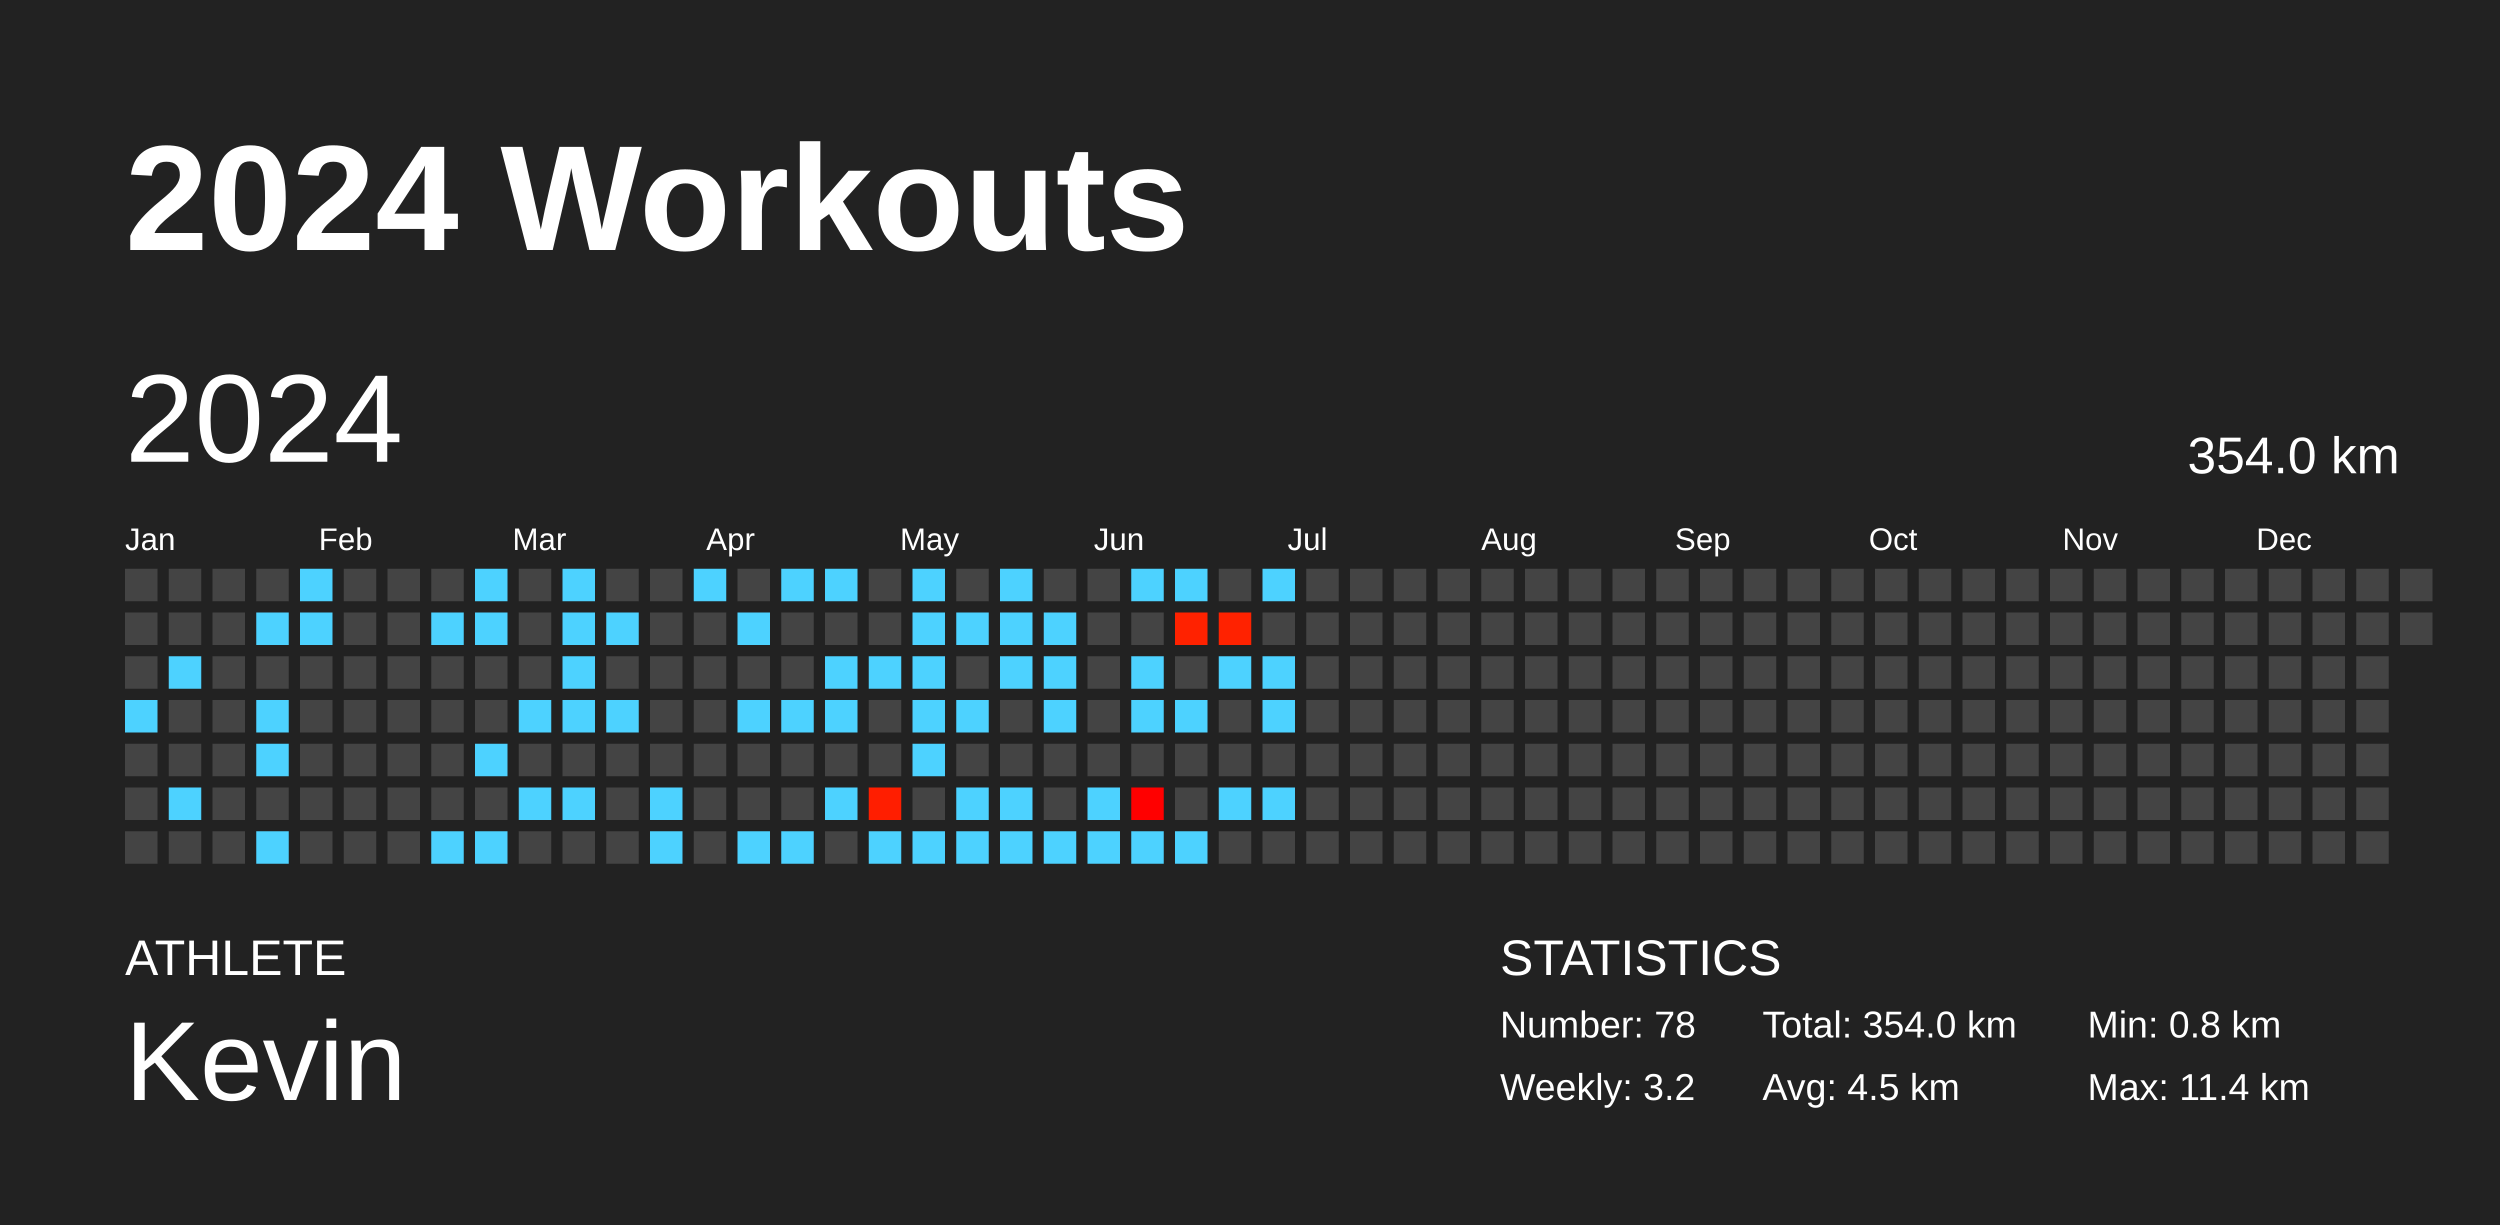
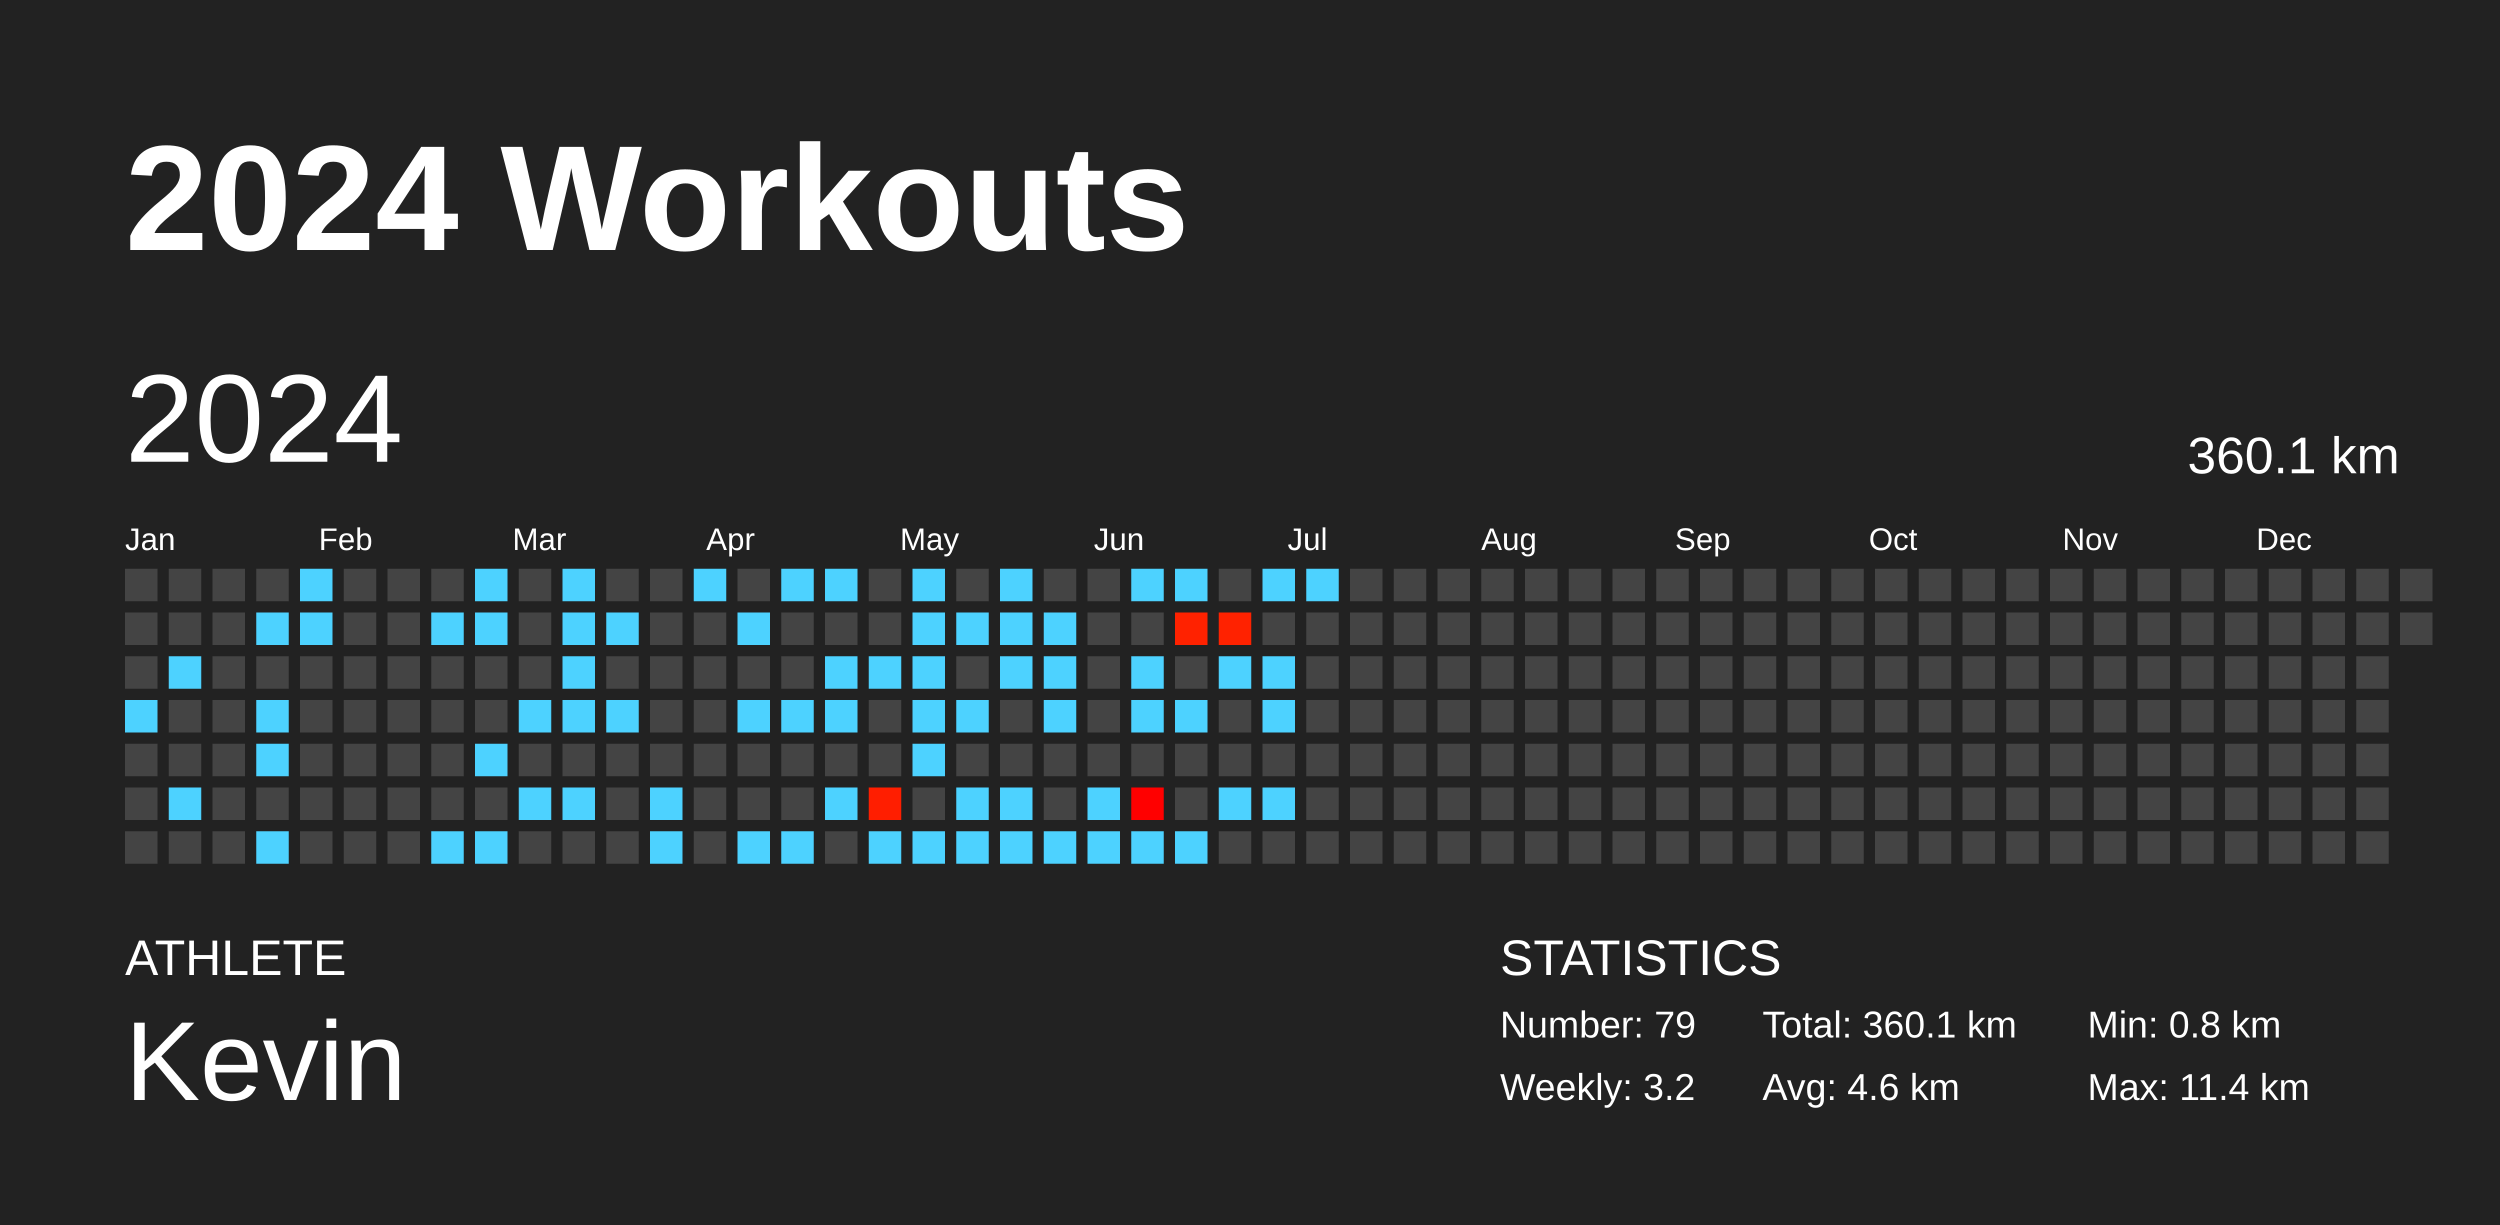
<svg xmlns="http://www.w3.org/2000/svg" baseProfile="full" height="98mm" version="1.1" viewBox="0,0,200,98" width="200mm">
  <defs />
  <rect fill="#222222" height="98" width="200" x="0" y="0" />
  <text fill="#FFFFFF" style="font-size:12px; font-family:Arial; font-weight:bold;" x="10" y="20">2024 Workouts</text>
  <text fill="#FFFFFF" style="font-size:4px; font-family:Arial" x="10" y="78">ATHLETE</text>
  <text fill="#FFFFFF" style="font-size:9px; font-family:Arial" x="10" y="88">Kevin</text>
  <text fill="#FFFFFF" style="font-size:4px; font-family:Arial" x="120" y="78">STATISTICS</text>
-   <text fill="#FFFFFF" style="font-size:3px; font-family:Arial" x="120" y="83">Number: 78</text>
+   <text fill="#FFFFFF" style="font-size:3px; font-family:Arial" x="120" y="83">Number: 79</text>
  <text fill="#FFFFFF" style="font-size:3px; font-family:Arial" x="120" y="88">Weekly: 3.2</text>
-   <text fill="#FFFFFF" style="font-size:3px; font-family:Arial" x="141" y="83">Total: 354.0 km</text>
-   <text fill="#FFFFFF" style="font-size:3px; font-family:Arial" x="141" y="88">Avg: 4.5 km</text>
+   <text fill="#FFFFFF" style="font-size:3px; font-family:Arial" x="141" y="83">Total: 360.1 km</text>
+   <text fill="#FFFFFF" style="font-size:3px; font-family:Arial" x="141" y="88">Avg: 4.6 km</text>
  <text fill="#FFFFFF" style="font-size:3px; font-family:Arial" x="167" y="83">Min: 0.8 km</text>
  <text fill="#FFFFFF" style="font-size:3px; font-family:Arial" x="167" y="88">Max: 11.4 km</text>
  <text dominant-baseline="hanging" fill="#FFFFFF" style="font-size:10.0px; font-family:Arial;" x="10" y="30">2024</text>
-   <text dominant-baseline="hanging" fill="#FFFFFF" style="font-size:4.125px; font-family:Arial;" x="175" y="35">354.0 km</text>
+   <text dominant-baseline="hanging" fill="#FFFFFF" style="font-size:4.125px; font-family:Arial;" x="175" y="35">360.1 km</text>
  <text fill="#FFFFFF" style="font-size:2.5px; font-family:Arial" x="10.0" y="44">Jan</text>
  <text fill="#FFFFFF" style="font-size:2.5px; font-family:Arial" x="25.5" y="44">Feb</text>
  <text fill="#FFFFFF" style="font-size:2.5px; font-family:Arial" x="41.0" y="44">Mar</text>
  <text fill="#FFFFFF" style="font-size:2.5px; font-family:Arial" x="56.5" y="44">Apr</text>
  <text fill="#FFFFFF" style="font-size:2.5px; font-family:Arial" x="72.0" y="44">May</text>
  <text fill="#FFFFFF" style="font-size:2.5px; font-family:Arial" x="87.5" y="44">Jun</text>
  <text fill="#FFFFFF" style="font-size:2.5px; font-family:Arial" x="103.0" y="44">Jul</text>
  <text fill="#FFFFFF" style="font-size:2.5px; font-family:Arial" x="118.5" y="44">Aug</text>
  <text fill="#FFFFFF" style="font-size:2.5px; font-family:Arial" x="134.0" y="44">Sep</text>
  <text fill="#FFFFFF" style="font-size:2.5px; font-family:Arial" x="149.5" y="44">Oct</text>
  <text fill="#FFFFFF" style="font-size:2.5px; font-family:Arial" x="165.0" y="44">Nov</text>
  <text fill="#FFFFFF" style="font-size:2.5px; font-family:Arial" x="180.5" y="44">Dec</text>
  <rect fill="#444444" height="2.6" width="2.6" x="10.0" y="45.5" />
  <rect fill="#444444" height="2.6" width="2.6" x="10.0" y="49.0" />
  <rect fill="#444444" height="2.6" width="2.6" x="10.0" y="52.5" />
  <rect fill="#4dd2ff" height="2.6" width="2.6" x="10.0" y="56.0" />
  <rect fill="#444444" height="2.6" width="2.6" x="10.0" y="59.5" />
  <rect fill="#444444" height="2.6" width="2.6" x="10.0" y="63.0" />
  <rect fill="#444444" height="2.6" width="2.6" x="10.0" y="66.5" />
  <rect fill="#444444" height="2.6" width="2.6" x="13.5" y="45.5" />
  <rect fill="#444444" height="2.6" width="2.6" x="13.5" y="49.0" />
  <rect fill="#4dd2ff" height="2.6" width="2.6" x="13.5" y="52.5" />
  <rect fill="#444444" height="2.6" width="2.6" x="13.5" y="56.0" />
  <rect fill="#444444" height="2.6" width="2.6" x="13.5" y="59.5" />
  <rect fill="#4dd2ff" height="2.6" width="2.6" x="13.5" y="63.0" />
  <rect fill="#444444" height="2.6" width="2.6" x="13.5" y="66.5" />
  <rect fill="#444444" height="2.6" width="2.6" x="17.0" y="45.5" />
  <rect fill="#444444" height="2.6" width="2.6" x="17.0" y="49.0" />
  <rect fill="#444444" height="2.6" width="2.6" x="17.0" y="52.5" />
  <rect fill="#444444" height="2.6" width="2.6" x="17.0" y="56.0" />
  <rect fill="#444444" height="2.6" width="2.6" x="17.0" y="59.5" />
  <rect fill="#444444" height="2.6" width="2.6" x="17.0" y="63.0" />
  <rect fill="#444444" height="2.6" width="2.6" x="17.0" y="66.5" />
  <rect fill="#444444" height="2.6" width="2.6" x="20.5" y="45.5" />
  <rect fill="#4dd2ff" height="2.6" width="2.6" x="20.5" y="49.0" />
  <rect fill="#444444" height="2.6" width="2.6" x="20.5" y="52.5" />
  <rect fill="#4dd2ff" height="2.6" width="2.6" x="20.5" y="56.0" />
  <rect fill="#4dd2ff" height="2.6" width="2.6" x="20.5" y="59.5" />
  <rect fill="#444444" height="2.6" width="2.6" x="20.5" y="63.0" />
  <rect fill="#4dd2ff" height="2.6" width="2.6" x="20.5" y="66.5" />
  <rect fill="#4dd2ff" height="2.6" width="2.6" x="24.0" y="45.5" />
  <rect fill="#4dd2ff" height="2.6" width="2.6" x="24.0" y="49.0" />
  <rect fill="#444444" height="2.6" width="2.6" x="24.0" y="52.5" />
  <rect fill="#444444" height="2.6" width="2.6" x="24.0" y="56.0" />
  <rect fill="#444444" height="2.6" width="2.6" x="24.0" y="59.5" />
  <rect fill="#444444" height="2.6" width="2.6" x="24.0" y="63.0" />
  <rect fill="#444444" height="2.6" width="2.6" x="24.0" y="66.5" />
  <rect fill="#444444" height="2.6" width="2.6" x="27.5" y="45.5" />
  <rect fill="#444444" height="2.6" width="2.6" x="27.5" y="49.0" />
  <rect fill="#444444" height="2.6" width="2.6" x="27.5" y="52.5" />
  <rect fill="#444444" height="2.6" width="2.6" x="27.5" y="56.0" />
  <rect fill="#444444" height="2.6" width="2.6" x="27.5" y="59.5" />
  <rect fill="#444444" height="2.6" width="2.6" x="27.5" y="63.0" />
  <rect fill="#444444" height="2.6" width="2.6" x="27.5" y="66.5" />
  <rect fill="#444444" height="2.6" width="2.6" x="31.0" y="45.5" />
  <rect fill="#444444" height="2.6" width="2.6" x="31.0" y="49.0" />
  <rect fill="#444444" height="2.6" width="2.6" x="31.0" y="52.5" />
  <rect fill="#444444" height="2.6" width="2.6" x="31.0" y="56.0" />
  <rect fill="#444444" height="2.6" width="2.6" x="31.0" y="59.5" />
  <rect fill="#444444" height="2.6" width="2.6" x="31.0" y="63.0" />
  <rect fill="#444444" height="2.6" width="2.6" x="31.0" y="66.5" />
  <rect fill="#444444" height="2.6" width="2.6" x="34.5" y="45.5" />
  <rect fill="#4dd2ff" height="2.6" width="2.6" x="34.5" y="49.0" />
  <rect fill="#444444" height="2.6" width="2.6" x="34.5" y="52.5" />
  <rect fill="#444444" height="2.6" width="2.6" x="34.5" y="56.0" />
  <rect fill="#444444" height="2.6" width="2.6" x="34.5" y="59.5" />
  <rect fill="#444444" height="2.6" width="2.6" x="34.5" y="63.0" />
  <rect fill="#4dd2ff" height="2.6" width="2.6" x="34.5" y="66.5" />
  <rect fill="#4dd2ff" height="2.6" width="2.6" x="38.0" y="45.5" />
  <rect fill="#4dd2ff" height="2.6" width="2.6" x="38.0" y="49.0" />
  <rect fill="#444444" height="2.6" width="2.6" x="38.0" y="52.5" />
  <rect fill="#444444" height="2.6" width="2.6" x="38.0" y="56.0" />
  <rect fill="#4dd2ff" height="2.6" width="2.6" x="38.0" y="59.5" />
  <rect fill="#444444" height="2.6" width="2.6" x="38.0" y="63.0" />
  <rect fill="#4dd2ff" height="2.6" width="2.6" x="38.0" y="66.5" />
  <rect fill="#444444" height="2.6" width="2.6" x="41.5" y="45.5" />
  <rect fill="#444444" height="2.6" width="2.6" x="41.5" y="49.0" />
  <rect fill="#444444" height="2.6" width="2.6" x="41.5" y="52.5" />
  <rect fill="#4dd2ff" height="2.6" width="2.6" x="41.5" y="56.0" />
  <rect fill="#444444" height="2.6" width="2.6" x="41.5" y="59.5" />
  <rect fill="#4dd2ff" height="2.6" width="2.6" x="41.5" y="63.0" />
  <rect fill="#444444" height="2.6" width="2.6" x="41.5" y="66.5" />
  <rect fill="#4dd2ff" height="2.6" width="2.6" x="45.0" y="45.5" />
  <rect fill="#4dd2ff" height="2.6" width="2.6" x="45.0" y="49.0" />
  <rect fill="#4dd2ff" height="2.6" width="2.6" x="45.0" y="52.5" />
  <rect fill="#4dd2ff" height="2.6" width="2.6" x="45.0" y="56.0" />
  <rect fill="#444444" height="2.6" width="2.6" x="45.0" y="59.5" />
  <rect fill="#4dd2ff" height="2.6" width="2.6" x="45.0" y="63.0" />
  <rect fill="#444444" height="2.6" width="2.6" x="45.0" y="66.5" />
  <rect fill="#444444" height="2.6" width="2.6" x="48.5" y="45.5" />
  <rect fill="#4dd2ff" height="2.6" width="2.6" x="48.5" y="49.0" />
  <rect fill="#444444" height="2.6" width="2.6" x="48.5" y="52.5" />
  <rect fill="#4dd2ff" height="2.6" width="2.6" x="48.5" y="56.0" />
  <rect fill="#444444" height="2.6" width="2.6" x="48.5" y="59.5" />
  <rect fill="#444444" height="2.6" width="2.6" x="48.5" y="63.0" />
  <rect fill="#444444" height="2.6" width="2.6" x="48.5" y="66.5" />
  <rect fill="#444444" height="2.6" width="2.6" x="52.0" y="45.5" />
  <rect fill="#444444" height="2.6" width="2.6" x="52.0" y="49.0" />
  <rect fill="#444444" height="2.6" width="2.6" x="52.0" y="52.5" />
  <rect fill="#444444" height="2.6" width="2.6" x="52.0" y="56.0" />
  <rect fill="#444444" height="2.6" width="2.6" x="52.0" y="59.5" />
  <rect fill="#4dd2ff" height="2.6" width="2.6" x="52.0" y="63.0" />
  <rect fill="#4dd2ff" height="2.6" width="2.6" x="52.0" y="66.5" />
  <rect fill="#4dd2ff" height="2.6" width="2.6" x="55.5" y="45.5" />
  <rect fill="#444444" height="2.6" width="2.6" x="55.5" y="49.0" />
  <rect fill="#444444" height="2.6" width="2.6" x="55.5" y="52.5" />
  <rect fill="#444444" height="2.6" width="2.6" x="55.5" y="56.0" />
  <rect fill="#444444" height="2.6" width="2.6" x="55.5" y="59.5" />
  <rect fill="#444444" height="2.6" width="2.6" x="55.5" y="63.0" />
  <rect fill="#444444" height="2.6" width="2.6" x="55.5" y="66.5" />
  <rect fill="#444444" height="2.6" width="2.6" x="59.0" y="45.5" />
  <rect fill="#4dd2ff" height="2.6" width="2.6" x="59.0" y="49.0" />
  <rect fill="#444444" height="2.6" width="2.6" x="59.0" y="52.5" />
  <rect fill="#4dd2ff" height="2.6" width="2.6" x="59.0" y="56.0" />
  <rect fill="#444444" height="2.6" width="2.6" x="59.0" y="59.5" />
  <rect fill="#444444" height="2.6" width="2.6" x="59.0" y="63.0" />
  <rect fill="#4dd2ff" height="2.6" width="2.6" x="59.0" y="66.5" />
  <rect fill="#4dd2ff" height="2.6" width="2.6" x="62.5" y="45.5" />
  <rect fill="#444444" height="2.6" width="2.6" x="62.5" y="49.0" />
  <rect fill="#444444" height="2.6" width="2.6" x="62.5" y="52.5" />
  <rect fill="#4dd2ff" height="2.6" width="2.6" x="62.5" y="56.0" />
  <rect fill="#444444" height="2.6" width="2.6" x="62.5" y="59.5" />
  <rect fill="#444444" height="2.6" width="2.6" x="62.5" y="63.0" />
  <rect fill="#4dd2ff" height="2.6" width="2.6" x="62.5" y="66.5" />
  <rect fill="#4dd2ff" height="2.6" width="2.6" x="66.0" y="45.5" />
  <rect fill="#444444" height="2.6" width="2.6" x="66.0" y="49.0" />
  <rect fill="#4dd2ff" height="2.6" width="2.6" x="66.0" y="52.5" />
  <rect fill="#4dd2ff" height="2.6" width="2.6" x="66.0" y="56.0" />
  <rect fill="#444444" height="2.6" width="2.6" x="66.0" y="59.5" />
  <rect fill="#4dd2ff" height="2.6" width="2.6" x="66.0" y="63.0" />
  <rect fill="#444444" height="2.6" width="2.6" x="66.0" y="66.5" />
  <rect fill="#444444" height="2.6" width="2.6" x="69.5" y="45.5" />
  <rect fill="#444444" height="2.6" width="2.6" x="69.5" y="49.0" />
  <rect fill="#4dd2ff" height="2.6" width="2.6" x="69.5" y="52.5" />
  <rect fill="#444444" height="2.6" width="2.6" x="69.5" y="56.0" />
  <rect fill="#444444" height="2.6" width="2.6" x="69.5" y="59.5" />
  <rect fill="#ff1e00" height="2.6" width="2.6" x="69.5" y="63.0" />
  <rect fill="#4dd2ff" height="2.6" width="2.6" x="69.5" y="66.5" />
  <rect fill="#4dd2ff" height="2.6" width="2.6" x="73.0" y="45.5" />
  <rect fill="#4dd2ff" height="2.6" width="2.6" x="73.0" y="49.0" />
  <rect fill="#4dd2ff" height="2.6" width="2.6" x="73.0" y="52.5" />
  <rect fill="#4dd2ff" height="2.6" width="2.6" x="73.0" y="56.0" />
  <rect fill="#4dd2ff" height="2.6" width="2.6" x="73.0" y="59.5" />
  <rect fill="#444444" height="2.6" width="2.6" x="73.0" y="63.0" />
  <rect fill="#4dd2ff" height="2.6" width="2.6" x="73.0" y="66.5" />
  <rect fill="#444444" height="2.6" width="2.6" x="76.5" y="45.5" />
  <rect fill="#4dd2ff" height="2.6" width="2.6" x="76.5" y="49.0" />
  <rect fill="#444444" height="2.6" width="2.6" x="76.5" y="52.5" />
  <rect fill="#4dd2ff" height="2.6" width="2.6" x="76.5" y="56.0" />
  <rect fill="#444444" height="2.6" width="2.6" x="76.5" y="59.5" />
  <rect fill="#4dd2ff" height="2.6" width="2.6" x="76.5" y="63.0" />
  <rect fill="#4dd2ff" height="2.6" width="2.6" x="76.5" y="66.5" />
  <rect fill="#4dd2ff" height="2.6" width="2.6" x="80.0" y="45.5" />
  <rect fill="#4dd2ff" height="2.6" width="2.6" x="80.0" y="49.0" />
  <rect fill="#4dd2ff" height="2.6" width="2.6" x="80.0" y="52.5" />
  <rect fill="#444444" height="2.6" width="2.6" x="80.0" y="56.0" />
  <rect fill="#444444" height="2.6" width="2.6" x="80.0" y="59.5" />
  <rect fill="#4dd2ff" height="2.6" width="2.6" x="80.0" y="63.0" />
  <rect fill="#4dd2ff" height="2.6" width="2.6" x="80.0" y="66.5" />
  <rect fill="#444444" height="2.6" width="2.6" x="83.5" y="45.5" />
  <rect fill="#4dd2ff" height="2.6" width="2.6" x="83.5" y="49.0" />
  <rect fill="#4dd2ff" height="2.6" width="2.6" x="83.5" y="52.5" />
  <rect fill="#4dd2ff" height="2.6" width="2.6" x="83.5" y="56.0" />
  <rect fill="#444444" height="2.6" width="2.6" x="83.5" y="59.5" />
  <rect fill="#444444" height="2.6" width="2.6" x="83.5" y="63.0" />
  <rect fill="#4dd2ff" height="2.6" width="2.6" x="83.5" y="66.5" />
  <rect fill="#444444" height="2.6" width="2.6" x="87.0" y="45.5" />
  <rect fill="#444444" height="2.6" width="2.6" x="87.0" y="49.0" />
  <rect fill="#444444" height="2.6" width="2.6" x="87.0" y="52.5" />
  <rect fill="#444444" height="2.6" width="2.6" x="87.0" y="56.0" />
  <rect fill="#444444" height="2.6" width="2.6" x="87.0" y="59.5" />
  <rect fill="#4dd2ff" height="2.6" width="2.6" x="87.0" y="63.0" />
  <rect fill="#4dd2ff" height="2.6" width="2.6" x="87.0" y="66.5" />
  <rect fill="#4dd2ff" height="2.6" width="2.6" x="90.5" y="45.5" />
  <rect fill="#444444" height="2.6" width="2.6" x="90.5" y="49.0" />
  <rect fill="#4dd2ff" height="2.6" width="2.6" x="90.5" y="52.5" />
  <rect fill="#4dd2ff" height="2.6" width="2.6" x="90.5" y="56.0" />
  <rect fill="#444444" height="2.6" width="2.6" x="90.5" y="59.5" />
  <rect fill="#ff0000" height="2.6" width="2.6" x="90.5" y="63.0" />
  <rect fill="#4dd2ff" height="2.6" width="2.6" x="90.5" y="66.5" />
  <rect fill="#4dd2ff" height="2.6" width="2.6" x="94.0" y="45.5" />
  <rect fill="#ff2200" height="2.6" width="2.6" x="94.0" y="49.0" />
  <rect fill="#444444" height="2.6" width="2.6" x="94.0" y="52.5" />
  <rect fill="#4dd2ff" height="2.6" width="2.6" x="94.0" y="56.0" />
  <rect fill="#444444" height="2.6" width="2.6" x="94.0" y="59.5" />
  <rect fill="#444444" height="2.6" width="2.6" x="94.0" y="63.0" />
  <rect fill="#4dd2ff" height="2.6" width="2.6" x="94.0" y="66.5" />
  <rect fill="#444444" height="2.6" width="2.6" x="97.5" y="45.5" />
  <rect fill="#ff2200" height="2.6" width="2.6" x="97.5" y="49.0" />
  <rect fill="#4dd2ff" height="2.6" width="2.6" x="97.5" y="52.5" />
  <rect fill="#444444" height="2.6" width="2.6" x="97.5" y="56.0" />
  <rect fill="#444444" height="2.6" width="2.6" x="97.5" y="59.5" />
  <rect fill="#4dd2ff" height="2.6" width="2.6" x="97.5" y="63.0" />
  <rect fill="#444444" height="2.6" width="2.6" x="97.5" y="66.5" />
  <rect fill="#4dd2ff" height="2.6" width="2.6" x="101.0" y="45.5" />
  <rect fill="#444444" height="2.6" width="2.6" x="101.0" y="49.0" />
  <rect fill="#4dd2ff" height="2.6" width="2.6" x="101.0" y="52.5" />
  <rect fill="#4dd2ff" height="2.6" width="2.6" x="101.0" y="56.0" />
  <rect fill="#444444" height="2.6" width="2.6" x="101.0" y="59.5" />
  <rect fill="#4dd2ff" height="2.6" width="2.6" x="101.0" y="63.0" />
  <rect fill="#444444" height="2.6" width="2.6" x="101.0" y="66.5" />
-   <rect fill="#444444" height="2.6" width="2.6" x="104.5" y="45.5" />
+   <rect fill="#4dd2ff" height="2.6" width="2.6" x="104.5" y="45.5" />
  <rect fill="#444444" height="2.6" width="2.6" x="104.5" y="49.0" />
  <rect fill="#444444" height="2.6" width="2.6" x="104.5" y="52.5" />
  <rect fill="#444444" height="2.6" width="2.6" x="104.5" y="56.0" />
  <rect fill="#444444" height="2.6" width="2.6" x="104.5" y="59.5" />
  <rect fill="#444444" height="2.6" width="2.6" x="104.5" y="63.0" />
  <rect fill="#444444" height="2.6" width="2.6" x="104.5" y="66.5" />
  <rect fill="#444444" height="2.6" width="2.6" x="108.0" y="45.5" />
  <rect fill="#444444" height="2.6" width="2.6" x="108.0" y="49.0" />
  <rect fill="#444444" height="2.6" width="2.6" x="108.0" y="52.5" />
  <rect fill="#444444" height="2.6" width="2.6" x="108.0" y="56.0" />
  <rect fill="#444444" height="2.6" width="2.6" x="108.0" y="59.5" />
  <rect fill="#444444" height="2.6" width="2.6" x="108.0" y="63.0" />
  <rect fill="#444444" height="2.6" width="2.6" x="108.0" y="66.5" />
  <rect fill="#444444" height="2.6" width="2.6" x="111.5" y="45.5" />
  <rect fill="#444444" height="2.6" width="2.6" x="111.5" y="49.0" />
  <rect fill="#444444" height="2.6" width="2.6" x="111.5" y="52.5" />
  <rect fill="#444444" height="2.6" width="2.6" x="111.5" y="56.0" />
  <rect fill="#444444" height="2.6" width="2.6" x="111.5" y="59.5" />
  <rect fill="#444444" height="2.6" width="2.6" x="111.5" y="63.0" />
  <rect fill="#444444" height="2.6" width="2.6" x="111.5" y="66.5" />
  <rect fill="#444444" height="2.6" width="2.6" x="115.0" y="45.5" />
  <rect fill="#444444" height="2.6" width="2.6" x="115.0" y="49.0" />
  <rect fill="#444444" height="2.6" width="2.6" x="115.0" y="52.5" />
  <rect fill="#444444" height="2.6" width="2.6" x="115.0" y="56.0" />
  <rect fill="#444444" height="2.6" width="2.6" x="115.0" y="59.5" />
  <rect fill="#444444" height="2.6" width="2.6" x="115.0" y="63.0" />
  <rect fill="#444444" height="2.6" width="2.6" x="115.0" y="66.5" />
  <rect fill="#444444" height="2.6" width="2.6" x="118.5" y="45.5" />
  <rect fill="#444444" height="2.6" width="2.6" x="118.5" y="49.0" />
  <rect fill="#444444" height="2.6" width="2.6" x="118.5" y="52.5" />
  <rect fill="#444444" height="2.6" width="2.6" x="118.5" y="56.0" />
  <rect fill="#444444" height="2.6" width="2.6" x="118.5" y="59.5" />
  <rect fill="#444444" height="2.6" width="2.6" x="118.5" y="63.0" />
  <rect fill="#444444" height="2.6" width="2.6" x="118.5" y="66.5" />
  <rect fill="#444444" height="2.6" width="2.6" x="122.0" y="45.5" />
  <rect fill="#444444" height="2.6" width="2.6" x="122.0" y="49.0" />
  <rect fill="#444444" height="2.6" width="2.6" x="122.0" y="52.5" />
  <rect fill="#444444" height="2.6" width="2.6" x="122.0" y="56.0" />
  <rect fill="#444444" height="2.6" width="2.6" x="122.0" y="59.5" />
  <rect fill="#444444" height="2.6" width="2.6" x="122.0" y="63.0" />
  <rect fill="#444444" height="2.6" width="2.6" x="122.0" y="66.5" />
  <rect fill="#444444" height="2.6" width="2.6" x="125.5" y="45.5" />
  <rect fill="#444444" height="2.6" width="2.6" x="125.5" y="49.0" />
  <rect fill="#444444" height="2.6" width="2.6" x="125.5" y="52.5" />
  <rect fill="#444444" height="2.6" width="2.6" x="125.5" y="56.0" />
  <rect fill="#444444" height="2.6" width="2.6" x="125.5" y="59.5" />
  <rect fill="#444444" height="2.6" width="2.6" x="125.5" y="63.0" />
  <rect fill="#444444" height="2.6" width="2.6" x="125.5" y="66.5" />
  <rect fill="#444444" height="2.6" width="2.6" x="129.0" y="45.5" />
  <rect fill="#444444" height="2.6" width="2.6" x="129.0" y="49.0" />
  <rect fill="#444444" height="2.6" width="2.6" x="129.0" y="52.5" />
  <rect fill="#444444" height="2.6" width="2.6" x="129.0" y="56.0" />
  <rect fill="#444444" height="2.6" width="2.6" x="129.0" y="59.5" />
  <rect fill="#444444" height="2.6" width="2.6" x="129.0" y="63.0" />
  <rect fill="#444444" height="2.6" width="2.6" x="129.0" y="66.5" />
  <rect fill="#444444" height="2.6" width="2.6" x="132.5" y="45.5" />
  <rect fill="#444444" height="2.6" width="2.6" x="132.5" y="49.0" />
  <rect fill="#444444" height="2.6" width="2.6" x="132.5" y="52.5" />
  <rect fill="#444444" height="2.6" width="2.6" x="132.5" y="56.0" />
  <rect fill="#444444" height="2.6" width="2.6" x="132.5" y="59.5" />
  <rect fill="#444444" height="2.6" width="2.6" x="132.5" y="63.0" />
  <rect fill="#444444" height="2.6" width="2.6" x="132.5" y="66.5" />
  <rect fill="#444444" height="2.6" width="2.6" x="136.0" y="45.5" />
  <rect fill="#444444" height="2.6" width="2.6" x="136.0" y="49.0" />
  <rect fill="#444444" height="2.6" width="2.6" x="136.0" y="52.5" />
  <rect fill="#444444" height="2.6" width="2.6" x="136.0" y="56.0" />
  <rect fill="#444444" height="2.6" width="2.6" x="136.0" y="59.5" />
  <rect fill="#444444" height="2.6" width="2.6" x="136.0" y="63.0" />
  <rect fill="#444444" height="2.6" width="2.6" x="136.0" y="66.5" />
  <rect fill="#444444" height="2.6" width="2.6" x="139.5" y="45.5" />
  <rect fill="#444444" height="2.6" width="2.6" x="139.5" y="49.0" />
  <rect fill="#444444" height="2.6" width="2.6" x="139.5" y="52.5" />
  <rect fill="#444444" height="2.6" width="2.6" x="139.5" y="56.0" />
  <rect fill="#444444" height="2.6" width="2.6" x="139.5" y="59.5" />
  <rect fill="#444444" height="2.6" width="2.6" x="139.5" y="63.0" />
  <rect fill="#444444" height="2.6" width="2.6" x="139.5" y="66.5" />
  <rect fill="#444444" height="2.6" width="2.6" x="143.0" y="45.5" />
  <rect fill="#444444" height="2.6" width="2.6" x="143.0" y="49.0" />
  <rect fill="#444444" height="2.6" width="2.6" x="143.0" y="52.5" />
  <rect fill="#444444" height="2.6" width="2.6" x="143.0" y="56.0" />
  <rect fill="#444444" height="2.6" width="2.6" x="143.0" y="59.5" />
  <rect fill="#444444" height="2.6" width="2.6" x="143.0" y="63.0" />
  <rect fill="#444444" height="2.6" width="2.6" x="143.0" y="66.5" />
  <rect fill="#444444" height="2.6" width="2.6" x="146.5" y="45.5" />
  <rect fill="#444444" height="2.6" width="2.6" x="146.5" y="49.0" />
  <rect fill="#444444" height="2.6" width="2.6" x="146.5" y="52.5" />
  <rect fill="#444444" height="2.6" width="2.6" x="146.5" y="56.0" />
  <rect fill="#444444" height="2.6" width="2.6" x="146.5" y="59.5" />
  <rect fill="#444444" height="2.6" width="2.6" x="146.5" y="63.0" />
  <rect fill="#444444" height="2.6" width="2.6" x="146.5" y="66.5" />
  <rect fill="#444444" height="2.6" width="2.6" x="150.0" y="45.5" />
  <rect fill="#444444" height="2.6" width="2.6" x="150.0" y="49.0" />
  <rect fill="#444444" height="2.6" width="2.6" x="150.0" y="52.5" />
  <rect fill="#444444" height="2.6" width="2.6" x="150.0" y="56.0" />
  <rect fill="#444444" height="2.6" width="2.6" x="150.0" y="59.5" />
  <rect fill="#444444" height="2.6" width="2.6" x="150.0" y="63.0" />
  <rect fill="#444444" height="2.6" width="2.6" x="150.0" y="66.5" />
  <rect fill="#444444" height="2.6" width="2.6" x="153.5" y="45.5" />
  <rect fill="#444444" height="2.6" width="2.6" x="153.5" y="49.0" />
  <rect fill="#444444" height="2.6" width="2.6" x="153.5" y="52.5" />
  <rect fill="#444444" height="2.6" width="2.6" x="153.5" y="56.0" />
  <rect fill="#444444" height="2.6" width="2.6" x="153.5" y="59.5" />
  <rect fill="#444444" height="2.6" width="2.6" x="153.5" y="63.0" />
  <rect fill="#444444" height="2.6" width="2.6" x="153.5" y="66.5" />
  <rect fill="#444444" height="2.6" width="2.6" x="157.0" y="45.5" />
  <rect fill="#444444" height="2.6" width="2.6" x="157.0" y="49.0" />
  <rect fill="#444444" height="2.6" width="2.6" x="157.0" y="52.5" />
  <rect fill="#444444" height="2.6" width="2.6" x="157.0" y="56.0" />
  <rect fill="#444444" height="2.6" width="2.6" x="157.0" y="59.5" />
  <rect fill="#444444" height="2.6" width="2.6" x="157.0" y="63.0" />
  <rect fill="#444444" height="2.6" width="2.6" x="157.0" y="66.5" />
  <rect fill="#444444" height="2.6" width="2.6" x="160.5" y="45.5" />
  <rect fill="#444444" height="2.6" width="2.6" x="160.5" y="49.0" />
  <rect fill="#444444" height="2.6" width="2.6" x="160.5" y="52.5" />
  <rect fill="#444444" height="2.6" width="2.6" x="160.5" y="56.0" />
  <rect fill="#444444" height="2.6" width="2.6" x="160.5" y="59.5" />
  <rect fill="#444444" height="2.6" width="2.6" x="160.5" y="63.0" />
  <rect fill="#444444" height="2.6" width="2.6" x="160.5" y="66.5" />
  <rect fill="#444444" height="2.6" width="2.6" x="164.0" y="45.5" />
  <rect fill="#444444" height="2.6" width="2.6" x="164.0" y="49.0" />
  <rect fill="#444444" height="2.6" width="2.6" x="164.0" y="52.5" />
  <rect fill="#444444" height="2.6" width="2.6" x="164.0" y="56.0" />
  <rect fill="#444444" height="2.6" width="2.6" x="164.0" y="59.5" />
  <rect fill="#444444" height="2.6" width="2.6" x="164.0" y="63.0" />
  <rect fill="#444444" height="2.6" width="2.6" x="164.0" y="66.5" />
  <rect fill="#444444" height="2.6" width="2.6" x="167.5" y="45.5" />
  <rect fill="#444444" height="2.6" width="2.6" x="167.5" y="49.0" />
  <rect fill="#444444" height="2.6" width="2.6" x="167.5" y="52.5" />
  <rect fill="#444444" height="2.6" width="2.6" x="167.5" y="56.0" />
  <rect fill="#444444" height="2.6" width="2.6" x="167.5" y="59.5" />
  <rect fill="#444444" height="2.6" width="2.6" x="167.5" y="63.0" />
  <rect fill="#444444" height="2.6" width="2.6" x="167.5" y="66.5" />
  <rect fill="#444444" height="2.6" width="2.6" x="171.0" y="45.5" />
  <rect fill="#444444" height="2.6" width="2.6" x="171.0" y="49.0" />
  <rect fill="#444444" height="2.6" width="2.6" x="171.0" y="52.5" />
  <rect fill="#444444" height="2.6" width="2.6" x="171.0" y="56.0" />
  <rect fill="#444444" height="2.6" width="2.6" x="171.0" y="59.5" />
  <rect fill="#444444" height="2.6" width="2.6" x="171.0" y="63.0" />
  <rect fill="#444444" height="2.6" width="2.6" x="171.0" y="66.5" />
  <rect fill="#444444" height="2.6" width="2.6" x="174.5" y="45.5" />
  <rect fill="#444444" height="2.6" width="2.6" x="174.5" y="49.0" />
  <rect fill="#444444" height="2.6" width="2.6" x="174.5" y="52.5" />
  <rect fill="#444444" height="2.6" width="2.6" x="174.5" y="56.0" />
  <rect fill="#444444" height="2.6" width="2.6" x="174.5" y="59.5" />
  <rect fill="#444444" height="2.6" width="2.6" x="174.5" y="63.0" />
  <rect fill="#444444" height="2.6" width="2.6" x="174.5" y="66.5" />
  <rect fill="#444444" height="2.6" width="2.6" x="178.0" y="45.5" />
  <rect fill="#444444" height="2.6" width="2.6" x="178.0" y="49.0" />
  <rect fill="#444444" height="2.6" width="2.6" x="178.0" y="52.5" />
  <rect fill="#444444" height="2.6" width="2.6" x="178.0" y="56.0" />
  <rect fill="#444444" height="2.6" width="2.6" x="178.0" y="59.5" />
  <rect fill="#444444" height="2.6" width="2.6" x="178.0" y="63.0" />
  <rect fill="#444444" height="2.6" width="2.6" x="178.0" y="66.5" />
  <rect fill="#444444" height="2.6" width="2.6" x="181.5" y="45.5" />
  <rect fill="#444444" height="2.6" width="2.6" x="181.5" y="49.0" />
  <rect fill="#444444" height="2.6" width="2.6" x="181.5" y="52.5" />
  <rect fill="#444444" height="2.6" width="2.6" x="181.5" y="56.0" />
  <rect fill="#444444" height="2.6" width="2.6" x="181.5" y="59.5" />
  <rect fill="#444444" height="2.6" width="2.6" x="181.5" y="63.0" />
  <rect fill="#444444" height="2.6" width="2.6" x="181.5" y="66.5" />
  <rect fill="#444444" height="2.6" width="2.6" x="185.0" y="45.5" />
  <rect fill="#444444" height="2.6" width="2.6" x="185.0" y="49.0" />
  <rect fill="#444444" height="2.6" width="2.6" x="185.0" y="52.5" />
  <rect fill="#444444" height="2.6" width="2.6" x="185.0" y="56.0" />
  <rect fill="#444444" height="2.6" width="2.6" x="185.0" y="59.5" />
  <rect fill="#444444" height="2.6" width="2.6" x="185.0" y="63.0" />
  <rect fill="#444444" height="2.6" width="2.6" x="185.0" y="66.5" />
  <rect fill="#444444" height="2.6" width="2.6" x="188.5" y="45.5" />
  <rect fill="#444444" height="2.6" width="2.6" x="188.5" y="49.0" />
  <rect fill="#444444" height="2.6" width="2.6" x="188.5" y="52.5" />
  <rect fill="#444444" height="2.6" width="2.6" x="188.5" y="56.0" />
  <rect fill="#444444" height="2.6" width="2.6" x="188.5" y="59.5" />
  <rect fill="#444444" height="2.6" width="2.6" x="188.5" y="63.0" />
  <rect fill="#444444" height="2.6" width="2.6" x="188.5" y="66.5" />
  <rect fill="#444444" height="2.6" width="2.6" x="192.0" y="45.5" />
  <rect fill="#444444" height="2.6" width="2.6" x="192.0" y="49.0" />
</svg>
